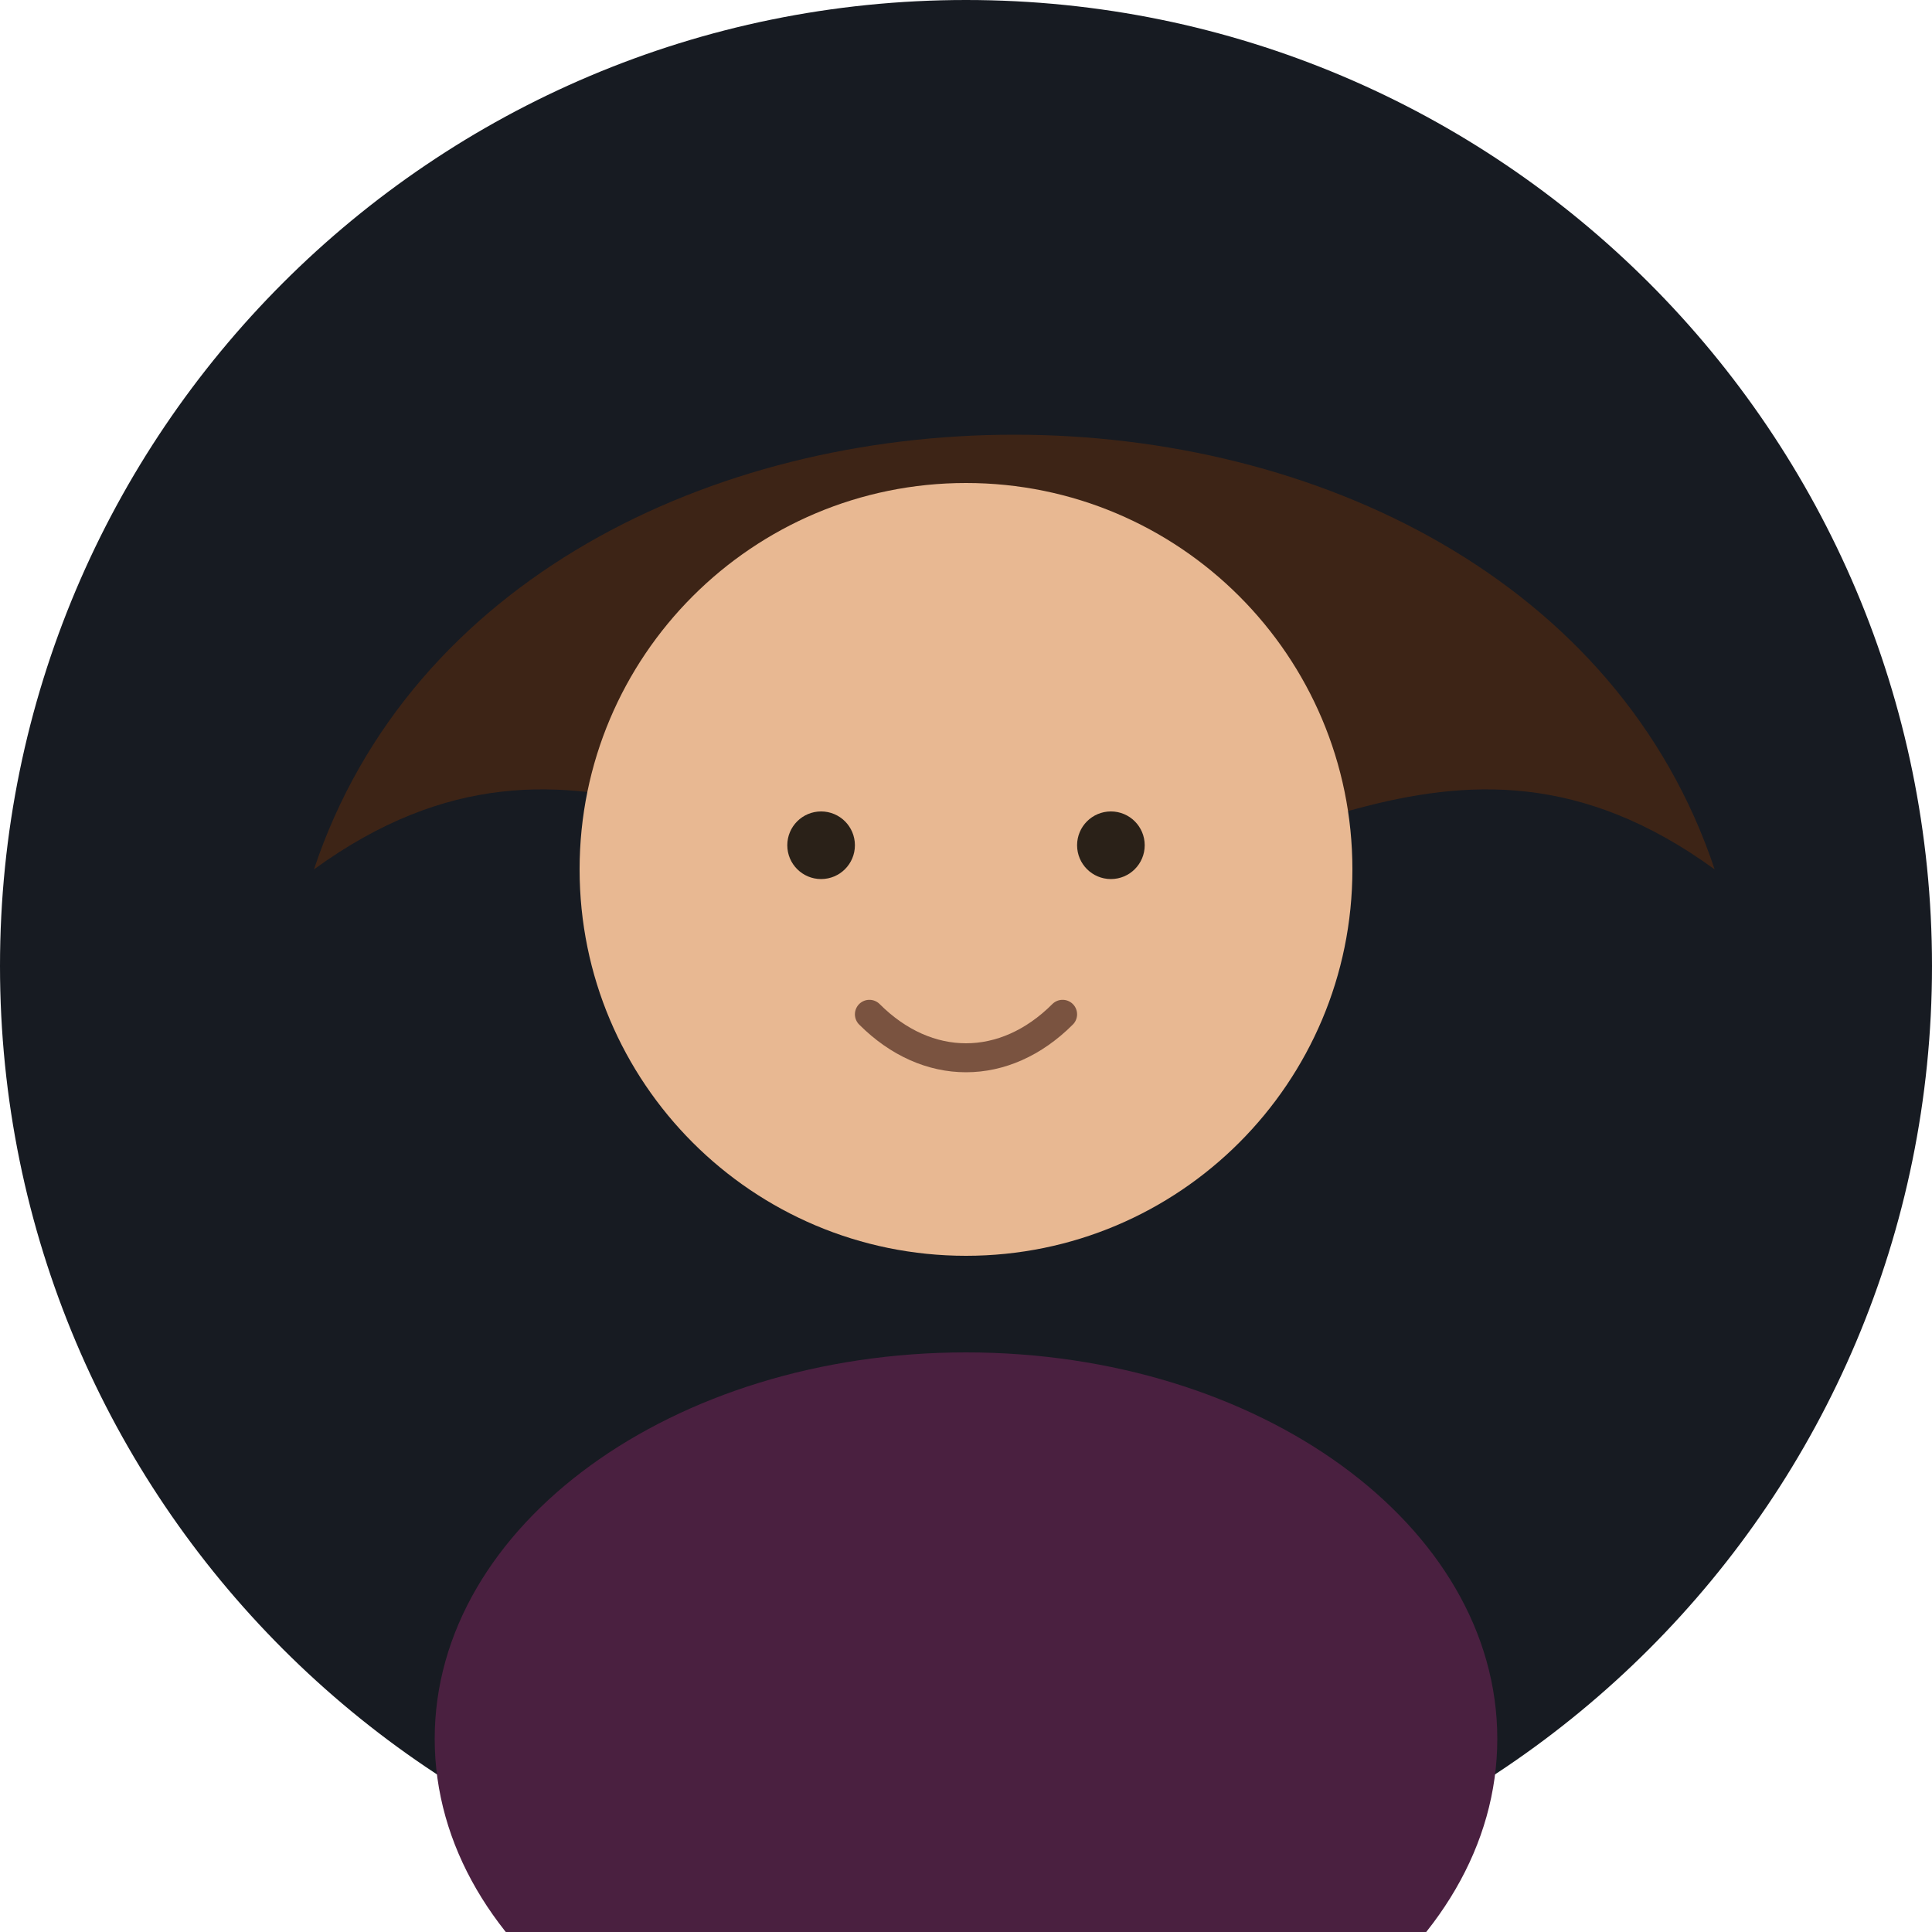
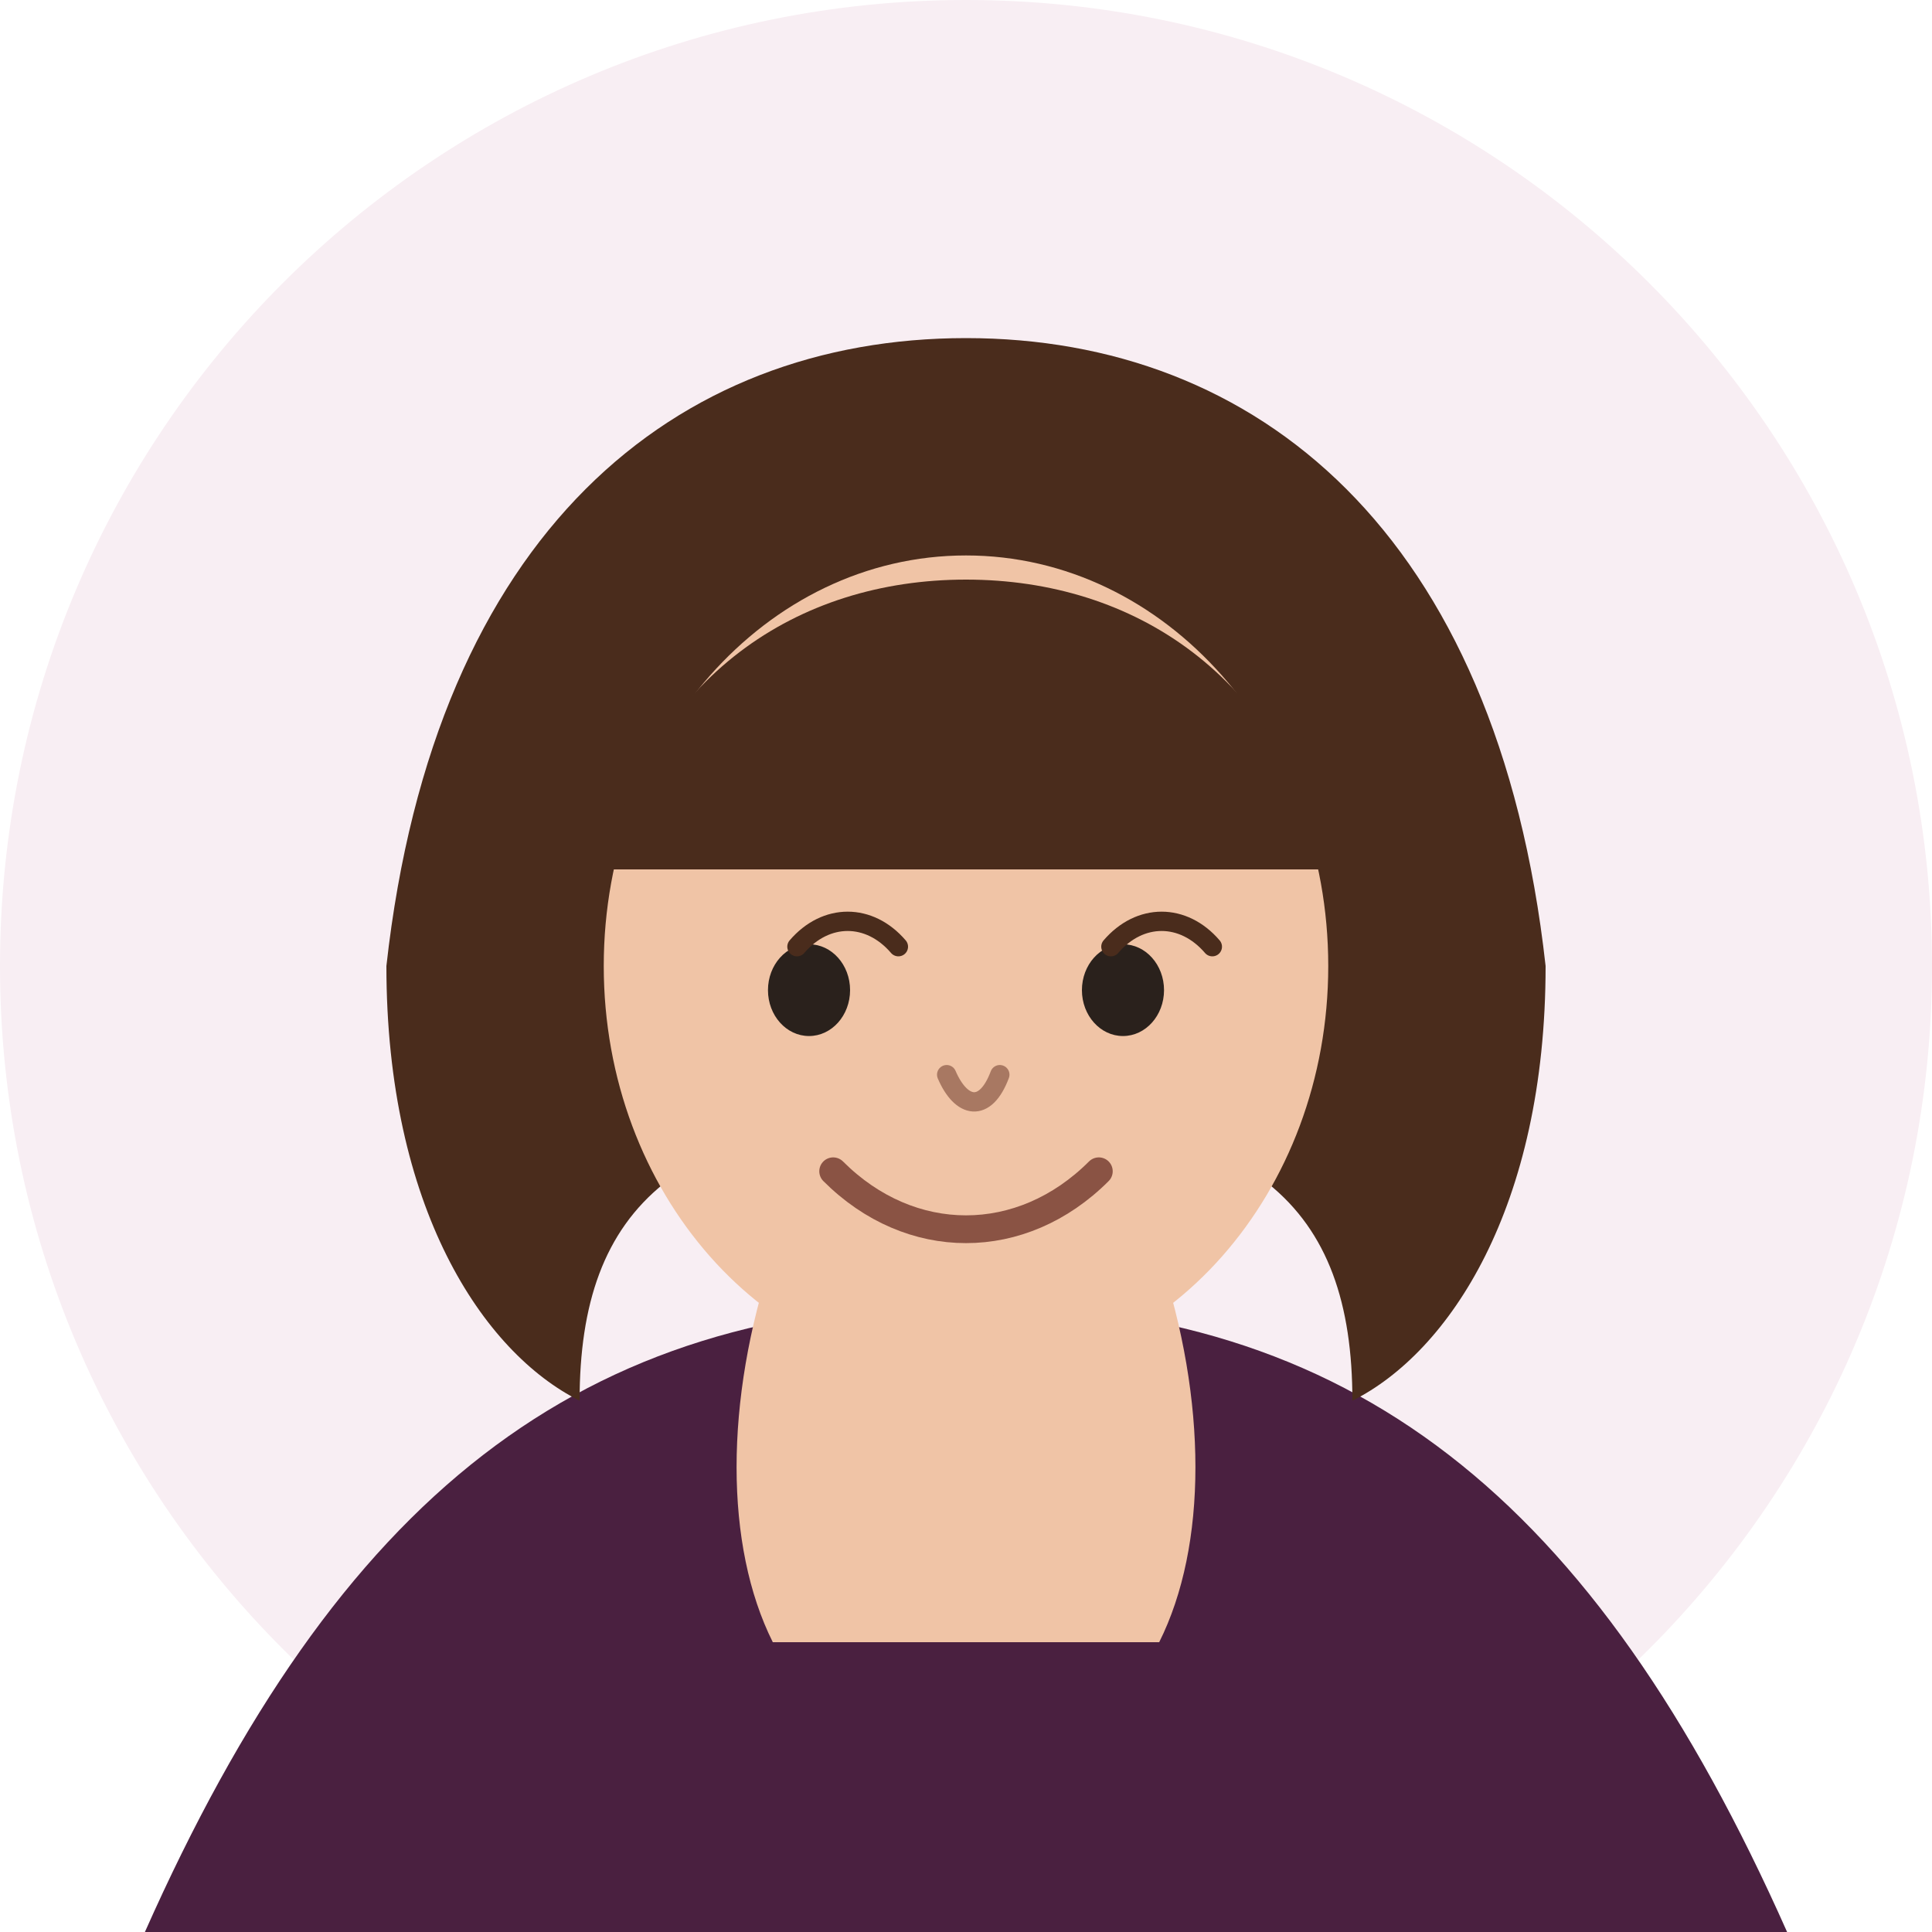
<svg xmlns="http://www.w3.org/2000/svg" viewBox="0 0 80 80">
-   <rect width="80" height="80" rx="40" fill="#171b22" />
-   <path d="M13 36c8-24 50-24 58 0-11-8-19 1-29 1s-18-9-29-1z" fill="#3d2416" />
-   <circle cx="40" cy="36" r="16" fill="#e8b892" />
-   <ellipse cx="40" cy="72" rx="22" ry="16" fill="#4a2040" />
-   <circle cx="34" cy="35" r="1.4" fill="#2a2118" />
-   <circle cx="46" cy="35" r="1.4" fill="#2a2118" />
-   <path d="M36 42c2.4 2.4 5.6 2.4 8 0" fill="none" stroke="#7a5340" stroke-width="1.2" stroke-linecap="round" />
+   <circle cx="40" cy="40" r="40" fill="#f8eef3" />
+   <path d="M6 80c8-18 18-26 34-26s26 8 34 26" fill="#4a2040" />
+   <path d="M32 52h16c2 6 2 12 0 16H32c-2-4-2-10 0-16z" fill="#f0c4a6" />
+   <path d="M16 40c2-18 12-26 24-26s22 8 24 26c0 10-4 16-8 18 0-8-4-12-16-12s-16 4-16 12c-4-2-8-8-8-18z" fill="#4a2c1c" />
+   <path d="M24 28c4 6 10 8 16 8s12-2 16-8c-4 3-8 4-16 4s-12-1-16-4z" fill="#4a2c1c" />
+   <ellipse cx="40" cy="40" rx="15" ry="17" fill="#f0c4a6" />
+   <path d="M25 36c2-8 8-12 15-12s13 4 15 12" fill="#4a2c1c" />
+   <ellipse cx="33.5" cy="41" rx="1.7" ry="1.9" fill="#2a211c" />
+   <ellipse cx="46.5" cy="41" rx="1.7" ry="1.9" fill="#2a211c" />
+   <path d="M33 39.2c1.2-1.4 3-1.4 4.2 0" fill="none" stroke="#4a2c1c" stroke-width="0.8" stroke-linecap="round" />
+   <path d="M46 39.2c1.2-1.4 3-1.4 4.2 0" fill="none" stroke="#4a2c1c" stroke-width="0.8" stroke-linecap="round" />
+   <path d="M39.2 44.5c.6 1.4 1.6 1.6 2.2 0" fill="none" stroke="#a87862" stroke-width="0.8" stroke-linecap="round" />
+   <path d="M34.5 48.5c3.2 3.2 7.8 3.2 11 0" fill="none" stroke="#8a5344" stroke-width="1.15" stroke-linecap="round" />
</svg>
